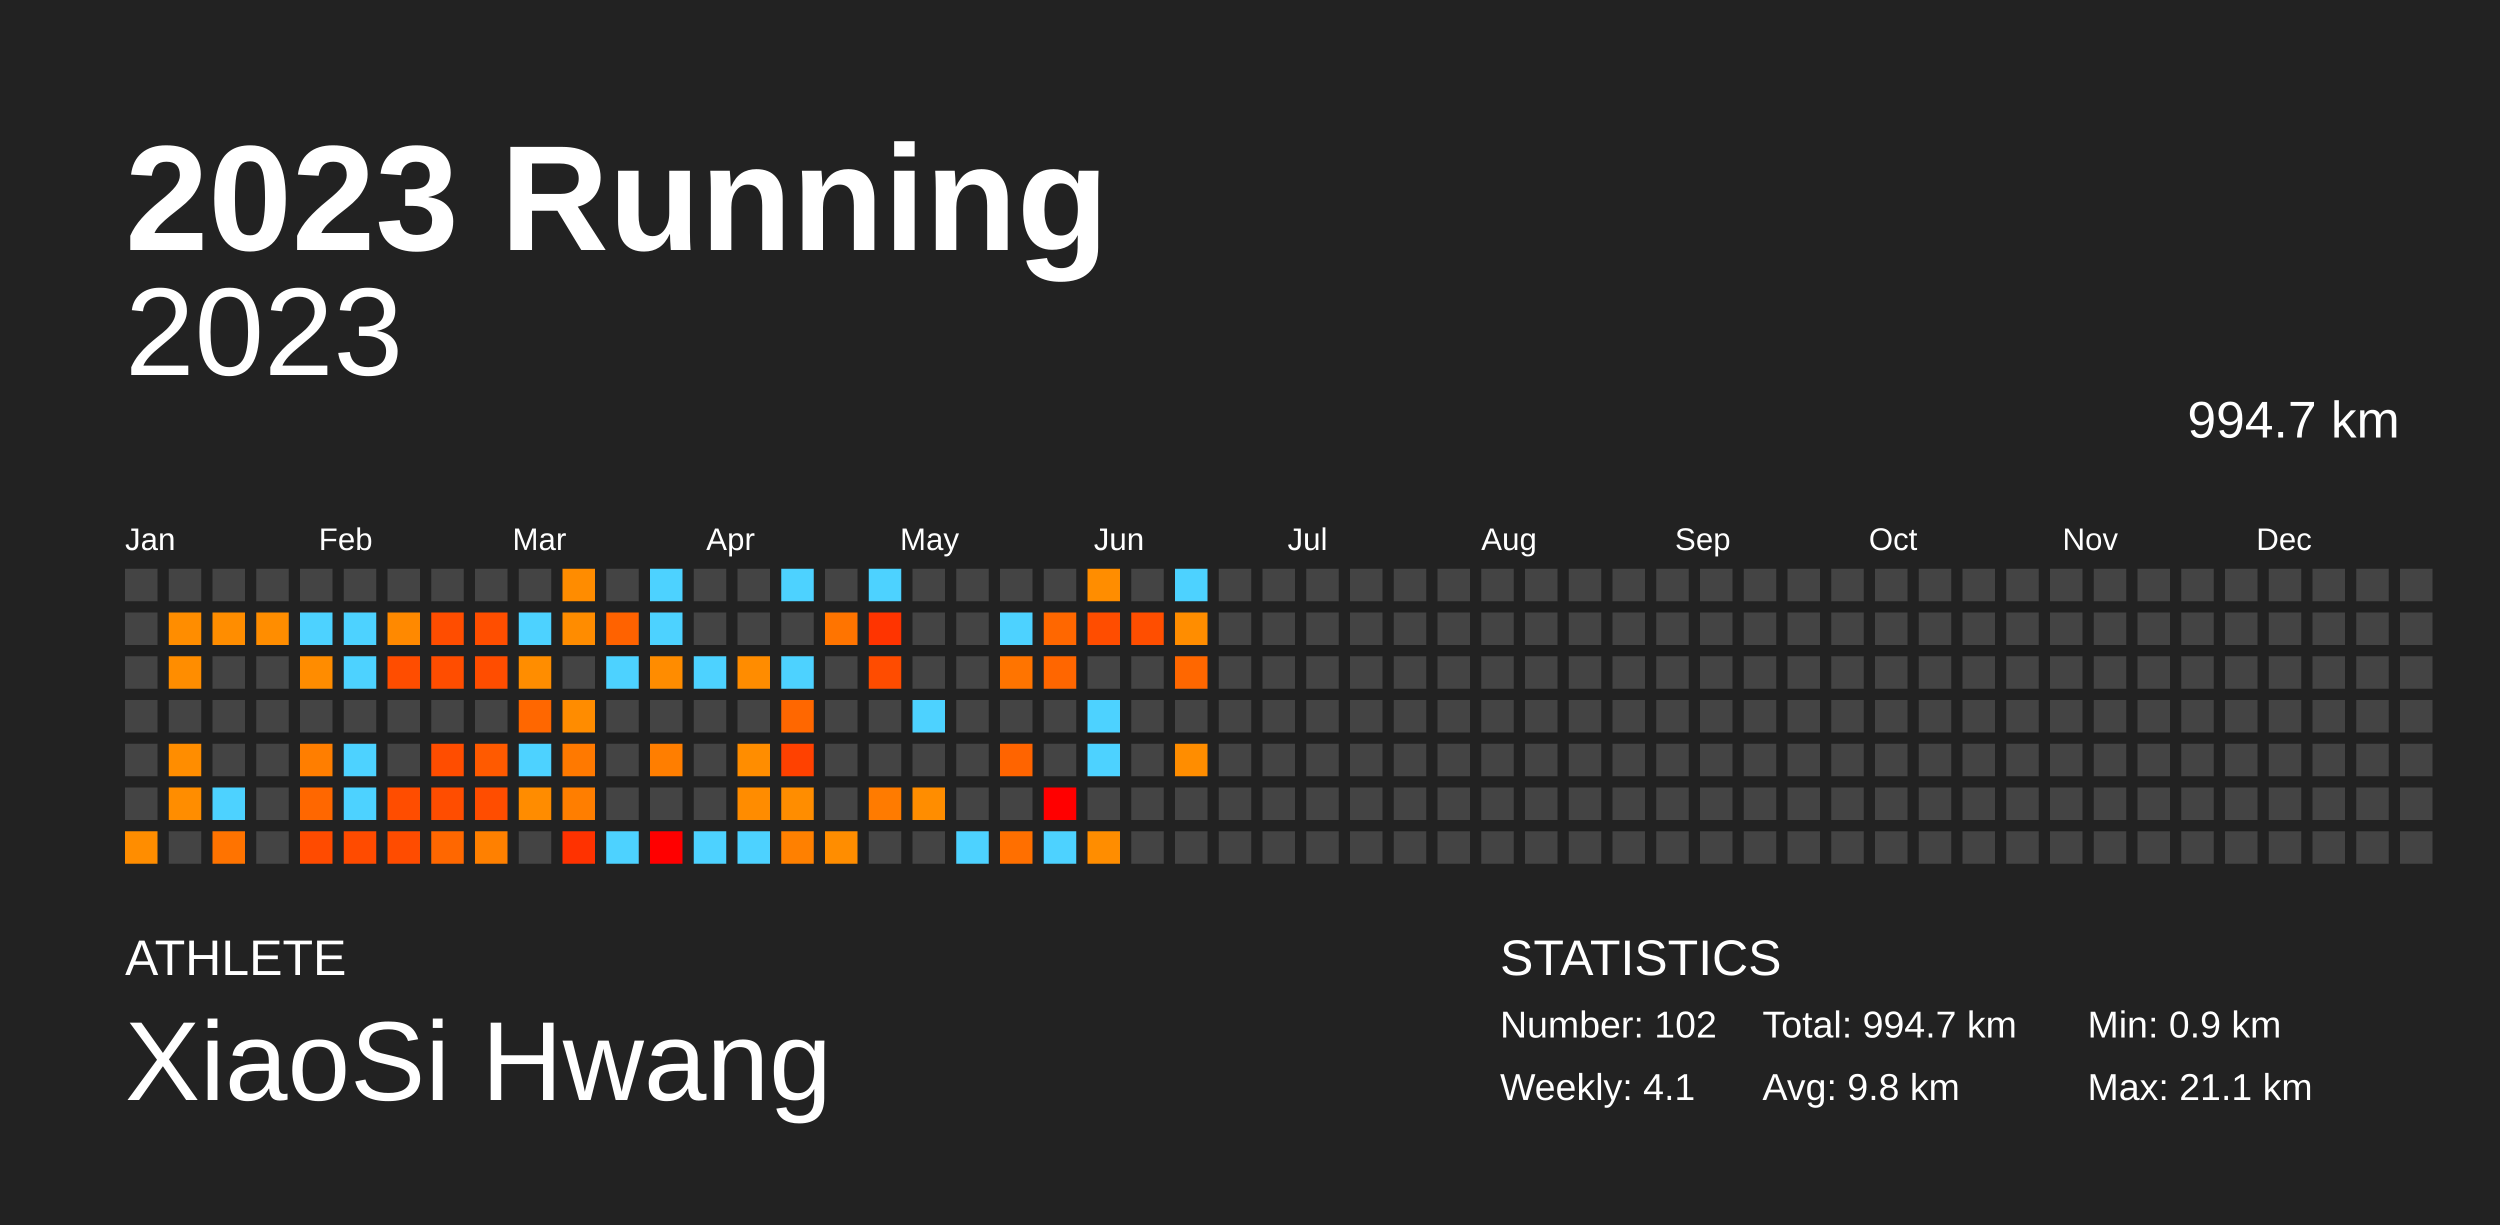
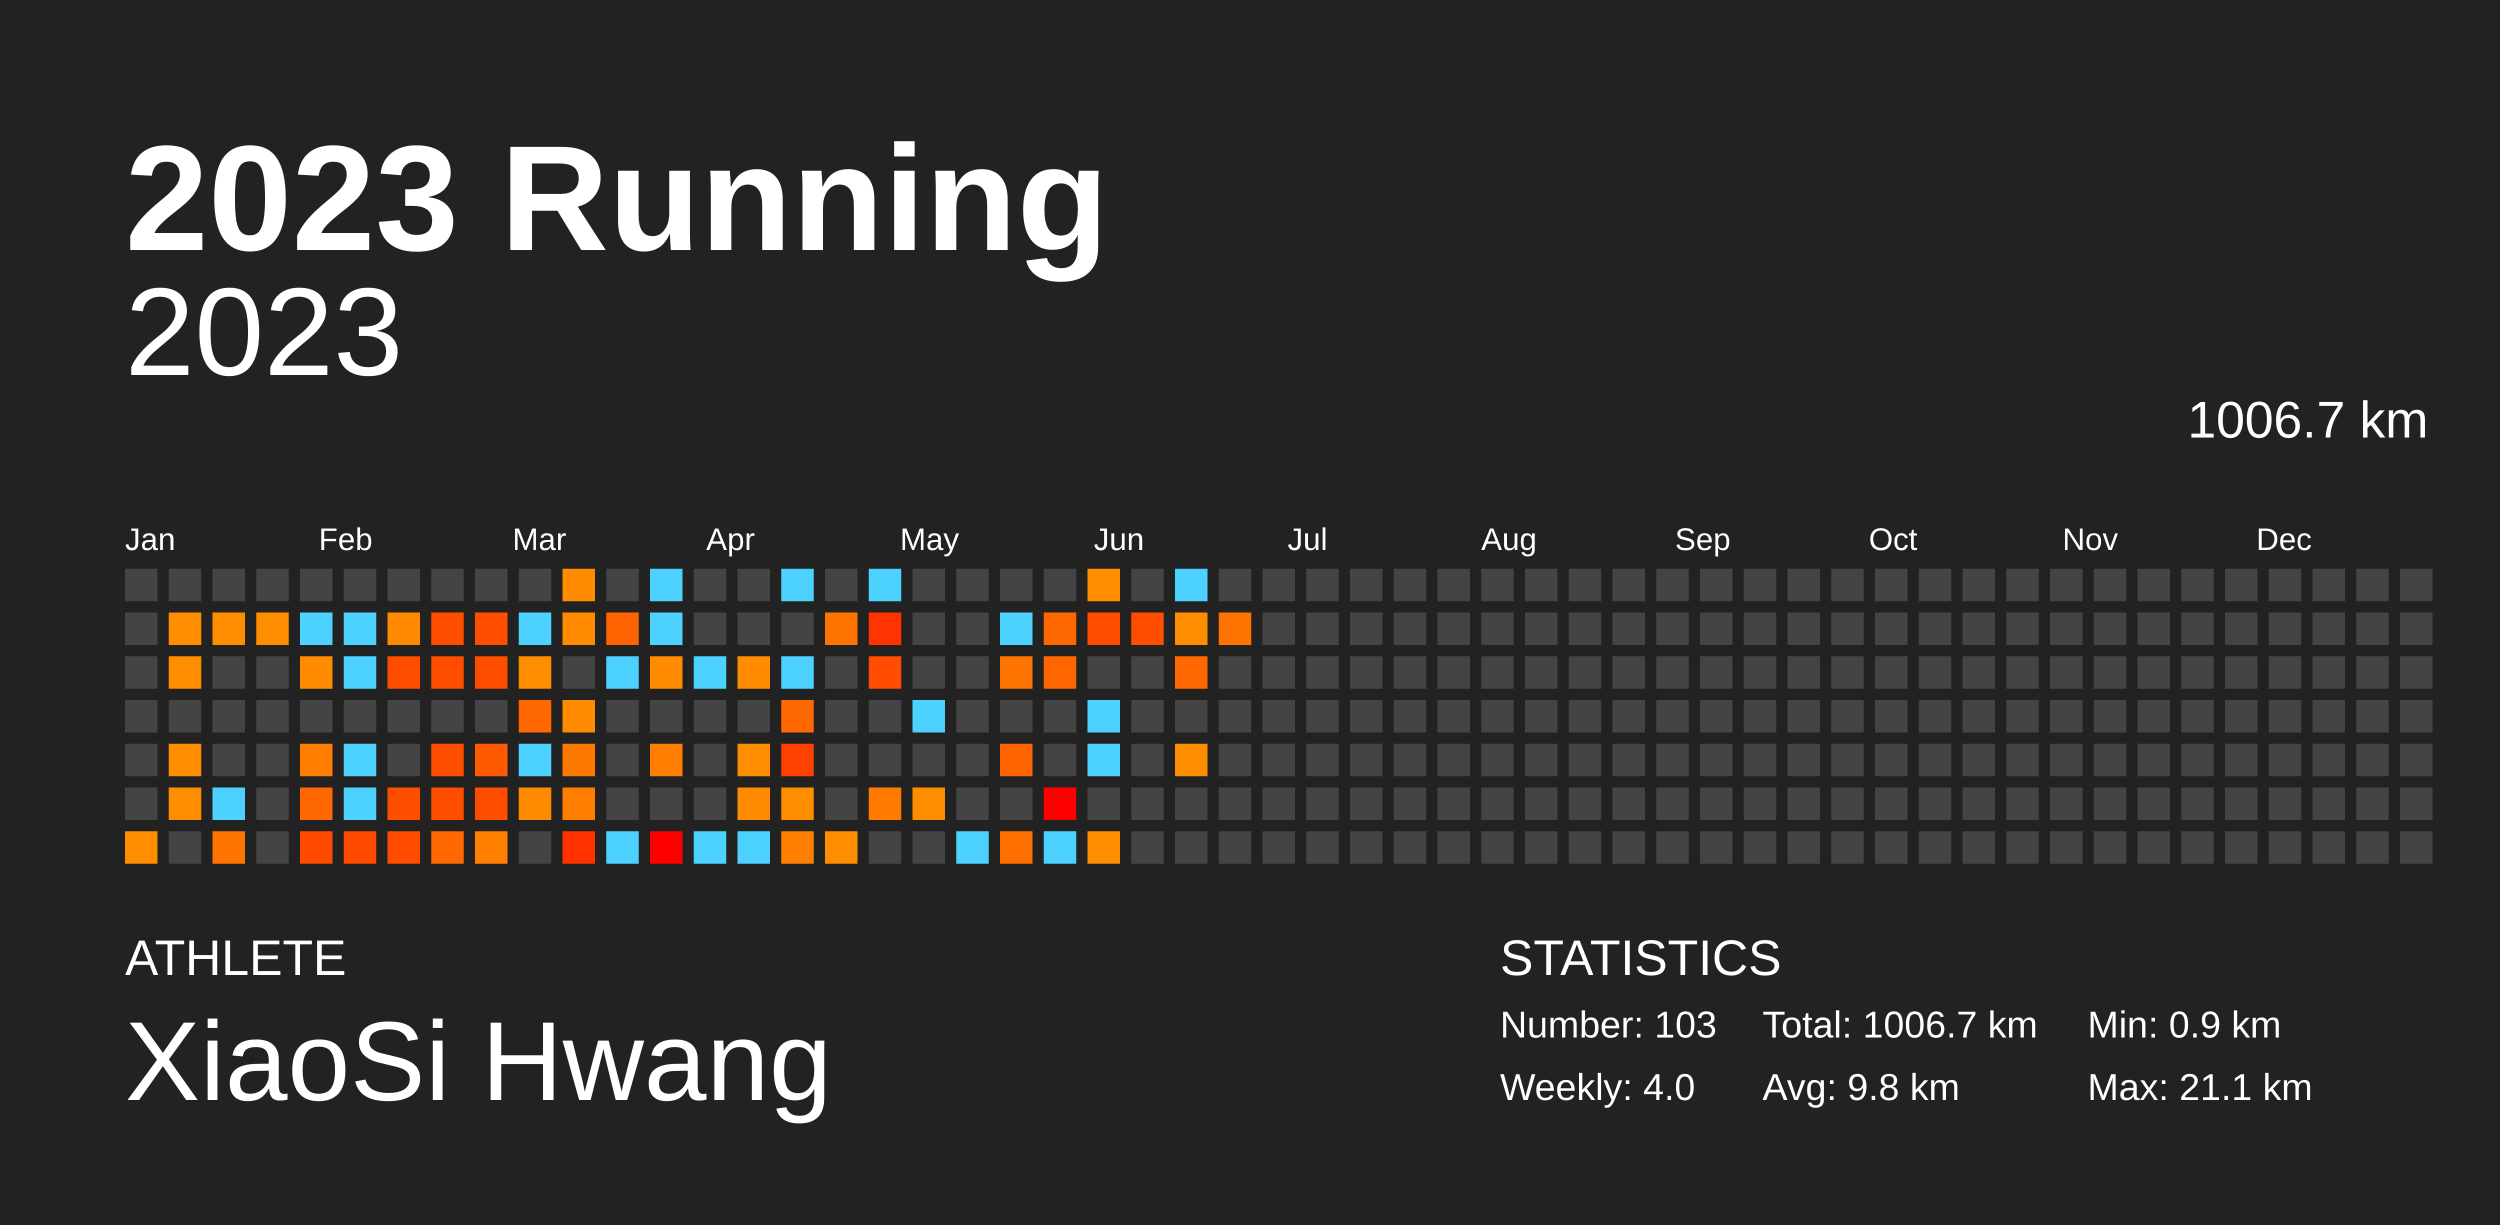
<svg xmlns="http://www.w3.org/2000/svg" baseProfile="full" height="98mm" version="1.1" viewBox="0,0,200,98" width="200mm">
  <defs />
  <rect fill="#222222" height="98" width="200" x="0" y="0" />
  <text fill="#FFFFFF" style="font-size:12px; font-family:Arial; font-weight:bold;" x="10" y="20">2023 Running</text>
  <text fill="#FFFFFF" style="font-size:4px; font-family:Arial" x="10" y="78">ATHLETE</text>
  <text fill="#FFFFFF" style="font-size:9px; font-family:Arial" x="10" y="88">XiaoSi Hwang</text>
  <text fill="#FFFFFF" style="font-size:4px; font-family:Arial" x="120" y="78">STATISTICS</text>
-   <text fill="#FFFFFF" style="font-size:3px; font-family:Arial" x="120" y="83">Number: 102</text>
-   <text fill="#FFFFFF" style="font-size:3px; font-family:Arial" x="120" y="88">Weekly: 4.1</text>
-   <text fill="#FFFFFF" style="font-size:3px; font-family:Arial" x="141" y="83">Total: 994.7 km</text>
+   <text fill="#FFFFFF" style="font-size:3px; font-family:Arial" x="120" y="83">Number: 103</text>
+   <text fill="#FFFFFF" style="font-size:3px; font-family:Arial" x="120" y="88">Weekly: 4.0</text>
+   <text fill="#FFFFFF" style="font-size:3px; font-family:Arial" x="141" y="83">Total: 1006.7 km</text>
  <text fill="#FFFFFF" style="font-size:3px; font-family:Arial" x="141" y="88">Avg: 9.8 km</text>
  <text fill="#FFFFFF" style="font-size:3px; font-family:Arial" x="167" y="83">Min: 0.9 km</text>
  <text fill="#FFFFFF" style="font-size:3px; font-family:Arial" x="167" y="88">Max: 21.1 km</text>
  <text alignment-baseline="hanging" fill="#FFFFFF" style="font-size:10.0px; font-family:Arial;" x="10" y="30">2023</text>
-   <text alignment-baseline="hanging" fill="#FFFFFF" style="font-size:4.125px; font-family:Arial;" x="175" y="35">994.7 km</text>
+   <text alignment-baseline="hanging" fill="#FFFFFF" style="font-size:4.125px; font-family:Arial;" x="175" y="35">1006.7 km</text>
  <text fill="#FFFFFF" style="font-size:2.5px; font-family:Arial" x="10.0" y="44">Jan</text>
  <text fill="#FFFFFF" style="font-size:2.5px; font-family:Arial" x="25.5" y="44">Feb</text>
  <text fill="#FFFFFF" style="font-size:2.5px; font-family:Arial" x="41.0" y="44">Mar</text>
  <text fill="#FFFFFF" style="font-size:2.5px; font-family:Arial" x="56.5" y="44">Apr</text>
  <text fill="#FFFFFF" style="font-size:2.5px; font-family:Arial" x="72.0" y="44">May</text>
  <text fill="#FFFFFF" style="font-size:2.5px; font-family:Arial" x="87.5" y="44">Jun</text>
  <text fill="#FFFFFF" style="font-size:2.5px; font-family:Arial" x="103.0" y="44">Jul</text>
  <text fill="#FFFFFF" style="font-size:2.5px; font-family:Arial" x="118.5" y="44">Aug</text>
  <text fill="#FFFFFF" style="font-size:2.5px; font-family:Arial" x="134.0" y="44">Sep</text>
  <text fill="#FFFFFF" style="font-size:2.5px; font-family:Arial" x="149.5" y="44">Oct</text>
  <text fill="#FFFFFF" style="font-size:2.5px; font-family:Arial" x="165.0" y="44">Nov</text>
  <text fill="#FFFFFF" style="font-size:2.5px; font-family:Arial" x="180.5" y="44">Dec</text>
  <rect fill="#444444" height="2.6" width="2.6" x="10.0" y="45.5" />
  <rect fill="#444444" height="2.6" width="2.6" x="10.0" y="49.0" />
  <rect fill="#444444" height="2.6" width="2.6" x="10.0" y="52.5" />
  <rect fill="#444444" height="2.6" width="2.6" x="10.0" y="56.0" />
  <rect fill="#444444" height="2.6" width="2.6" x="10.0" y="59.5" />
  <rect fill="#444444" height="2.6" width="2.6" x="10.0" y="63.0" />
  <rect fill="#ff8d00" height="2.6" width="2.6" x="10.0" y="66.5" />
  <rect fill="#444444" height="2.6" width="2.6" x="13.5" y="45.5" />
  <rect fill="#ff8d00" height="2.6" width="2.6" x="13.5" y="49.0" />
  <rect fill="#ff8d00" height="2.6" width="2.6" x="13.5" y="52.5" />
  <rect fill="#444444" height="2.6" width="2.6" x="13.5" y="56.0" />
  <rect fill="#ff8d00" height="2.6" width="2.6" x="13.5" y="59.5" />
  <rect fill="#ff8d00" height="2.6" width="2.6" x="13.5" y="63.0" />
  <rect fill="#444444" height="2.6" width="2.6" x="13.5" y="66.5" />
  <rect fill="#444444" height="2.6" width="2.6" x="17.0" y="45.5" />
  <rect fill="#ff8d00" height="2.6" width="2.6" x="17.0" y="49.0" />
  <rect fill="#444444" height="2.6" width="2.6" x="17.0" y="52.5" />
  <rect fill="#444444" height="2.6" width="2.6" x="17.0" y="56.0" />
  <rect fill="#444444" height="2.6" width="2.6" x="17.0" y="59.5" />
  <rect fill="#4dd2ff" height="2.6" width="2.6" x="17.0" y="63.0" />
  <rect fill="#ff7300" height="2.6" width="2.6" x="17.0" y="66.5" />
  <rect fill="#444444" height="2.6" width="2.6" x="20.5" y="45.5" />
  <rect fill="#ff8d00" height="2.6" width="2.6" x="20.5" y="49.0" />
  <rect fill="#444444" height="2.6" width="2.6" x="20.5" y="52.5" />
  <rect fill="#444444" height="2.6" width="2.6" x="20.5" y="56.0" />
  <rect fill="#444444" height="2.6" width="2.6" x="20.5" y="59.5" />
  <rect fill="#444444" height="2.6" width="2.6" x="20.5" y="63.0" />
  <rect fill="#444444" height="2.6" width="2.6" x="20.5" y="66.5" />
  <rect fill="#444444" height="2.6" width="2.6" x="24.0" y="45.5" />
  <rect fill="#4dd2ff" height="2.6" width="2.6" x="24.0" y="49.0" />
  <rect fill="#ff8c00" height="2.6" width="2.6" x="24.0" y="52.5" />
  <rect fill="#444444" height="2.6" width="2.6" x="24.0" y="56.0" />
  <rect fill="#ff7e00" height="2.6" width="2.6" x="24.0" y="59.5" />
  <rect fill="#ff6700" height="2.6" width="2.6" x="24.0" y="63.0" />
  <rect fill="#ff4b00" height="2.6" width="2.6" x="24.0" y="66.5" />
  <rect fill="#444444" height="2.6" width="2.6" x="27.5" y="45.5" />
  <rect fill="#4dd2ff" height="2.6" width="2.6" x="27.5" y="49.0" />
  <rect fill="#4dd2ff" height="2.6" width="2.6" x="27.5" y="52.5" />
  <rect fill="#444444" height="2.6" width="2.6" x="27.5" y="56.0" />
  <rect fill="#4dd2ff" height="2.6" width="2.6" x="27.5" y="59.5" />
  <rect fill="#4dd2ff" height="2.6" width="2.6" x="27.5" y="63.0" />
  <rect fill="#ff4b00" height="2.6" width="2.6" x="27.5" y="66.5" />
  <rect fill="#444444" height="2.6" width="2.6" x="31.0" y="45.5" />
  <rect fill="#ff8900" height="2.6" width="2.6" x="31.0" y="49.0" />
  <rect fill="#ff4d00" height="2.6" width="2.6" x="31.0" y="52.5" />
  <rect fill="#444444" height="2.6" width="2.6" x="31.0" y="56.0" />
  <rect fill="#444444" height="2.6" width="2.6" x="31.0" y="59.5" />
  <rect fill="#ff4d00" height="2.6" width="2.6" x="31.0" y="63.0" />
  <rect fill="#ff4c00" height="2.6" width="2.6" x="31.0" y="66.5" />
  <rect fill="#444444" height="2.6" width="2.6" x="34.5" y="45.5" />
  <rect fill="#ff4d00" height="2.6" width="2.6" x="34.5" y="49.0" />
  <rect fill="#ff4d00" height="2.6" width="2.6" x="34.5" y="52.5" />
  <rect fill="#444444" height="2.6" width="2.6" x="34.5" y="56.0" />
  <rect fill="#ff4d00" height="2.6" width="2.6" x="34.5" y="59.5" />
  <rect fill="#ff4d00" height="2.6" width="2.6" x="34.5" y="63.0" />
  <rect fill="#ff6700" height="2.6" width="2.6" x="34.5" y="66.5" />
  <rect fill="#444444" height="2.6" width="2.6" x="38.0" y="45.5" />
  <rect fill="#ff4e00" height="2.6" width="2.6" x="38.0" y="49.0" />
  <rect fill="#ff4d00" height="2.6" width="2.6" x="38.0" y="52.5" />
  <rect fill="#444444" height="2.6" width="2.6" x="38.0" y="56.0" />
  <rect fill="#ff5a00" height="2.6" width="2.6" x="38.0" y="59.5" />
  <rect fill="#ff4d00" height="2.6" width="2.6" x="38.0" y="63.0" />
  <rect fill="#ff8000" height="2.6" width="2.6" x="38.0" y="66.5" />
  <rect fill="#444444" height="2.6" width="2.6" x="41.5" y="45.5" />
  <rect fill="#4dd2ff" height="2.6" width="2.6" x="41.5" y="49.0" />
  <rect fill="#ff8d00" height="2.6" width="2.6" x="41.5" y="52.5" />
  <rect fill="#ff6700" height="2.6" width="2.6" x="41.5" y="56.0" />
  <rect fill="#4dd2ff" height="2.6" width="2.6" x="41.5" y="59.5" />
  <rect fill="#ff8c00" height="2.6" width="2.6" x="41.5" y="63.0" />
  <rect fill="#444444" height="2.6" width="2.6" x="41.5" y="66.5" />
  <rect fill="#ff8c00" height="2.6" width="2.6" x="45.0" y="45.5" />
  <rect fill="#ff8c00" height="2.6" width="2.6" x="45.0" y="49.0" />
  <rect fill="#444444" height="2.6" width="2.6" x="45.0" y="52.5" />
  <rect fill="#ff8c00" height="2.6" width="2.6" x="45.0" y="56.0" />
  <rect fill="#ff7900" height="2.6" width="2.6" x="45.0" y="59.5" />
  <rect fill="#ff7e00" height="2.6" width="2.6" x="45.0" y="63.0" />
  <rect fill="#ff3200" height="2.6" width="2.6" x="45.0" y="66.5" />
  <rect fill="#444444" height="2.6" width="2.6" x="48.5" y="45.5" />
  <rect fill="#ff6200" height="2.6" width="2.6" x="48.5" y="49.0" />
  <rect fill="#4dd2ff" height="2.6" width="2.6" x="48.5" y="52.5" />
  <rect fill="#444444" height="2.6" width="2.6" x="48.5" y="56.0" />
  <rect fill="#444444" height="2.6" width="2.6" x="48.5" y="59.5" />
  <rect fill="#444444" height="2.6" width="2.6" x="48.5" y="63.0" />
  <rect fill="#4dd2ff" height="2.6" width="2.6" x="48.5" y="66.5" />
  <rect fill="#4dd2ff" height="2.6" width="2.6" x="52.0" y="45.5" />
  <rect fill="#4dd2ff" height="2.6" width="2.6" x="52.0" y="49.0" />
  <rect fill="#ff8c00" height="2.6" width="2.6" x="52.0" y="52.5" />
  <rect fill="#444444" height="2.6" width="2.6" x="52.0" y="56.0" />
  <rect fill="#ff7e00" height="2.6" width="2.6" x="52.0" y="59.5" />
  <rect fill="#444444" height="2.6" width="2.6" x="52.0" y="63.0" />
  <rect fill="red" height="2.6" width="2.6" x="52.0" y="66.5" />
  <rect fill="#444444" height="2.6" width="2.6" x="55.5" y="45.5" />
  <rect fill="#444444" height="2.6" width="2.6" x="55.5" y="49.0" />
  <rect fill="#4dd2ff" height="2.6" width="2.6" x="55.5" y="52.5" />
  <rect fill="#444444" height="2.6" width="2.6" x="55.5" y="56.0" />
  <rect fill="#444444" height="2.6" width="2.6" x="55.5" y="59.5" />
  <rect fill="#444444" height="2.6" width="2.6" x="55.5" y="63.0" />
  <rect fill="#4dd2ff" height="2.6" width="2.6" x="55.5" y="66.5" />
  <rect fill="#444444" height="2.6" width="2.6" x="59.0" y="45.5" />
  <rect fill="#444444" height="2.6" width="2.6" x="59.0" y="49.0" />
  <rect fill="#ff8c00" height="2.6" width="2.6" x="59.0" y="52.5" />
  <rect fill="#444444" height="2.6" width="2.6" x="59.0" y="56.0" />
  <rect fill="#ff8d00" height="2.6" width="2.6" x="59.0" y="59.5" />
  <rect fill="#ff8c00" height="2.6" width="2.6" x="59.0" y="63.0" />
  <rect fill="#4dd2ff" height="2.6" width="2.6" x="59.0" y="66.5" />
  <rect fill="#4dd2ff" height="2.6" width="2.6" x="62.5" y="45.5" />
  <rect fill="#444444" height="2.6" width="2.6" x="62.5" y="49.0" />
  <rect fill="#4dd2ff" height="2.6" width="2.6" x="62.5" y="52.5" />
  <rect fill="#ff6700" height="2.6" width="2.6" x="62.5" y="56.0" />
  <rect fill="#ff4100" height="2.6" width="2.6" x="62.5" y="59.5" />
  <rect fill="#ff8d00" height="2.6" width="2.6" x="62.5" y="63.0" />
  <rect fill="#ff8000" height="2.6" width="2.6" x="62.5" y="66.5" />
  <rect fill="#444444" height="2.6" width="2.6" x="66.0" y="45.5" />
  <rect fill="#ff7400" height="2.6" width="2.6" x="66.0" y="49.0" />
  <rect fill="#444444" height="2.6" width="2.6" x="66.0" y="52.5" />
  <rect fill="#444444" height="2.6" width="2.6" x="66.0" y="56.0" />
  <rect fill="#444444" height="2.6" width="2.6" x="66.0" y="59.5" />
  <rect fill="#444444" height="2.6" width="2.6" x="66.0" y="63.0" />
  <rect fill="#ff8d00" height="2.6" width="2.6" x="66.0" y="66.5" />
  <rect fill="#4dd2ff" height="2.6" width="2.6" x="69.5" y="45.5" />
  <rect fill="#ff3400" height="2.6" width="2.6" x="69.5" y="49.0" />
  <rect fill="#ff4c00" height="2.6" width="2.6" x="69.5" y="52.5" />
  <rect fill="#444444" height="2.6" width="2.6" x="69.5" y="56.0" />
  <rect fill="#444444" height="2.6" width="2.6" x="69.5" y="59.5" />
  <rect fill="#ff7b00" height="2.6" width="2.6" x="69.5" y="63.0" />
  <rect fill="#444444" height="2.6" width="2.6" x="69.5" y="66.5" />
  <rect fill="#444444" height="2.6" width="2.6" x="73.0" y="45.5" />
  <rect fill="#444444" height="2.6" width="2.6" x="73.0" y="49.0" />
  <rect fill="#444444" height="2.6" width="2.6" x="73.0" y="52.5" />
  <rect fill="#4dd2ff" height="2.6" width="2.6" x="73.0" y="56.0" />
  <rect fill="#444444" height="2.6" width="2.6" x="73.0" y="59.5" />
  <rect fill="#ff8d00" height="2.6" width="2.6" x="73.0" y="63.0" />
  <rect fill="#444444" height="2.6" width="2.6" x="73.0" y="66.5" />
  <rect fill="#444444" height="2.6" width="2.6" x="76.5" y="45.5" />
  <rect fill="#444444" height="2.6" width="2.6" x="76.5" y="49.0" />
  <rect fill="#444444" height="2.6" width="2.6" x="76.5" y="52.5" />
  <rect fill="#444444" height="2.6" width="2.6" x="76.5" y="56.0" />
  <rect fill="#444444" height="2.6" width="2.6" x="76.5" y="59.5" />
  <rect fill="#444444" height="2.6" width="2.6" x="76.5" y="63.0" />
  <rect fill="#4dd2ff" height="2.6" width="2.6" x="76.5" y="66.5" />
  <rect fill="#444444" height="2.6" width="2.6" x="80.0" y="45.5" />
  <rect fill="#4dd2ff" height="2.6" width="2.6" x="80.0" y="49.0" />
  <rect fill="#ff7400" height="2.6" width="2.6" x="80.0" y="52.5" />
  <rect fill="#444444" height="2.6" width="2.6" x="80.0" y="56.0" />
  <rect fill="#ff6400" height="2.6" width="2.6" x="80.0" y="59.5" />
  <rect fill="#444444" height="2.6" width="2.6" x="80.0" y="63.0" />
  <rect fill="#ff6f00" height="2.6" width="2.6" x="80.0" y="66.5" />
  <rect fill="#444444" height="2.6" width="2.6" x="83.5" y="45.5" />
  <rect fill="#ff6700" height="2.6" width="2.6" x="83.5" y="49.0" />
  <rect fill="#ff6600" height="2.6" width="2.6" x="83.5" y="52.5" />
  <rect fill="#444444" height="2.6" width="2.6" x="83.5" y="56.0" />
  <rect fill="#444444" height="2.6" width="2.6" x="83.5" y="59.5" />
  <rect fill="red" height="2.6" width="2.6" x="83.5" y="63.0" />
  <rect fill="#4dd2ff" height="2.6" width="2.6" x="83.5" y="66.5" />
  <rect fill="#ff8d00" height="2.6" width="2.6" x="87.0" y="45.5" />
  <rect fill="#ff4d00" height="2.6" width="2.6" x="87.0" y="49.0" />
  <rect fill="#444444" height="2.6" width="2.6" x="87.0" y="52.5" />
  <rect fill="#4dd2ff" height="2.6" width="2.6" x="87.0" y="56.0" />
  <rect fill="#4dd2ff" height="2.6" width="2.6" x="87.0" y="59.5" />
  <rect fill="#444444" height="2.6" width="2.6" x="87.0" y="63.0" />
  <rect fill="#ff8d00" height="2.6" width="2.6" x="87.0" y="66.5" />
  <rect fill="#444444" height="2.6" width="2.6" x="90.5" y="45.5" />
  <rect fill="#ff4e00" height="2.6" width="2.6" x="90.5" y="49.0" />
  <rect fill="#444444" height="2.6" width="2.6" x="90.5" y="52.5" />
  <rect fill="#444444" height="2.6" width="2.6" x="90.5" y="56.0" />
  <rect fill="#444444" height="2.6" width="2.6" x="90.5" y="59.5" />
  <rect fill="#444444" height="2.6" width="2.6" x="90.5" y="63.0" />
  <rect fill="#444444" height="2.6" width="2.6" x="90.5" y="66.5" />
  <rect fill="#4dd2ff" height="2.6" width="2.6" x="94.0" y="45.5" />
  <rect fill="#ff8d00" height="2.6" width="2.6" x="94.0" y="49.0" />
  <rect fill="#ff6700" height="2.6" width="2.6" x="94.0" y="52.5" />
  <rect fill="#444444" height="2.6" width="2.6" x="94.0" y="56.0" />
  <rect fill="#ff8d00" height="2.6" width="2.6" x="94.0" y="59.5" />
  <rect fill="#444444" height="2.6" width="2.6" x="94.0" y="63.0" />
  <rect fill="#444444" height="2.6" width="2.6" x="94.0" y="66.5" />
  <rect fill="#444444" height="2.6" width="2.6" x="97.5" y="45.5" />
-   <rect fill="#444444" height="2.6" width="2.6" x="97.5" y="49.0" />
+   <rect fill="#ff7400" height="2.6" width="2.6" x="97.5" y="49.0" />
  <rect fill="#444444" height="2.6" width="2.6" x="97.5" y="52.5" />
  <rect fill="#444444" height="2.6" width="2.6" x="97.5" y="56.0" />
  <rect fill="#444444" height="2.6" width="2.6" x="97.5" y="59.5" />
  <rect fill="#444444" height="2.6" width="2.6" x="97.5" y="63.0" />
  <rect fill="#444444" height="2.6" width="2.6" x="97.5" y="66.5" />
  <rect fill="#444444" height="2.6" width="2.6" x="101.0" y="45.5" />
  <rect fill="#444444" height="2.6" width="2.6" x="101.0" y="49.0" />
  <rect fill="#444444" height="2.6" width="2.6" x="101.0" y="52.5" />
  <rect fill="#444444" height="2.6" width="2.6" x="101.0" y="56.0" />
  <rect fill="#444444" height="2.6" width="2.6" x="101.0" y="59.5" />
  <rect fill="#444444" height="2.6" width="2.6" x="101.0" y="63.0" />
  <rect fill="#444444" height="2.6" width="2.6" x="101.0" y="66.5" />
  <rect fill="#444444" height="2.6" width="2.6" x="104.5" y="45.5" />
  <rect fill="#444444" height="2.6" width="2.6" x="104.5" y="49.0" />
  <rect fill="#444444" height="2.6" width="2.6" x="104.5" y="52.5" />
  <rect fill="#444444" height="2.6" width="2.6" x="104.5" y="56.0" />
  <rect fill="#444444" height="2.6" width="2.6" x="104.5" y="59.5" />
  <rect fill="#444444" height="2.6" width="2.6" x="104.5" y="63.0" />
  <rect fill="#444444" height="2.6" width="2.6" x="104.5" y="66.5" />
  <rect fill="#444444" height="2.6" width="2.6" x="108.0" y="45.5" />
  <rect fill="#444444" height="2.6" width="2.6" x="108.0" y="49.0" />
  <rect fill="#444444" height="2.6" width="2.6" x="108.0" y="52.5" />
  <rect fill="#444444" height="2.6" width="2.6" x="108.0" y="56.0" />
  <rect fill="#444444" height="2.6" width="2.6" x="108.0" y="59.5" />
  <rect fill="#444444" height="2.6" width="2.6" x="108.0" y="63.0" />
  <rect fill="#444444" height="2.6" width="2.6" x="108.0" y="66.5" />
  <rect fill="#444444" height="2.6" width="2.6" x="111.5" y="45.5" />
  <rect fill="#444444" height="2.6" width="2.6" x="111.5" y="49.0" />
  <rect fill="#444444" height="2.6" width="2.6" x="111.5" y="52.5" />
  <rect fill="#444444" height="2.6" width="2.6" x="111.5" y="56.0" />
  <rect fill="#444444" height="2.6" width="2.6" x="111.5" y="59.5" />
  <rect fill="#444444" height="2.6" width="2.6" x="111.5" y="63.0" />
  <rect fill="#444444" height="2.6" width="2.6" x="111.5" y="66.5" />
  <rect fill="#444444" height="2.6" width="2.6" x="115.0" y="45.5" />
  <rect fill="#444444" height="2.6" width="2.6" x="115.0" y="49.0" />
  <rect fill="#444444" height="2.6" width="2.6" x="115.0" y="52.5" />
  <rect fill="#444444" height="2.6" width="2.6" x="115.0" y="56.0" />
  <rect fill="#444444" height="2.6" width="2.6" x="115.0" y="59.5" />
  <rect fill="#444444" height="2.6" width="2.6" x="115.0" y="63.0" />
  <rect fill="#444444" height="2.6" width="2.6" x="115.0" y="66.5" />
  <rect fill="#444444" height="2.6" width="2.6" x="118.5" y="45.5" />
  <rect fill="#444444" height="2.6" width="2.6" x="118.5" y="49.0" />
  <rect fill="#444444" height="2.6" width="2.6" x="118.5" y="52.5" />
  <rect fill="#444444" height="2.6" width="2.6" x="118.5" y="56.0" />
  <rect fill="#444444" height="2.6" width="2.6" x="118.5" y="59.5" />
  <rect fill="#444444" height="2.6" width="2.6" x="118.5" y="63.0" />
  <rect fill="#444444" height="2.6" width="2.6" x="118.5" y="66.5" />
  <rect fill="#444444" height="2.6" width="2.6" x="122.0" y="45.5" />
  <rect fill="#444444" height="2.6" width="2.6" x="122.0" y="49.0" />
  <rect fill="#444444" height="2.6" width="2.6" x="122.0" y="52.5" />
  <rect fill="#444444" height="2.6" width="2.6" x="122.0" y="56.0" />
  <rect fill="#444444" height="2.6" width="2.6" x="122.0" y="59.5" />
  <rect fill="#444444" height="2.6" width="2.6" x="122.0" y="63.0" />
  <rect fill="#444444" height="2.6" width="2.6" x="122.0" y="66.5" />
  <rect fill="#444444" height="2.6" width="2.6" x="125.5" y="45.5" />
  <rect fill="#444444" height="2.6" width="2.6" x="125.5" y="49.0" />
  <rect fill="#444444" height="2.6" width="2.6" x="125.5" y="52.5" />
  <rect fill="#444444" height="2.6" width="2.6" x="125.5" y="56.0" />
  <rect fill="#444444" height="2.6" width="2.6" x="125.5" y="59.5" />
  <rect fill="#444444" height="2.6" width="2.6" x="125.5" y="63.0" />
  <rect fill="#444444" height="2.6" width="2.6" x="125.5" y="66.5" />
  <rect fill="#444444" height="2.6" width="2.6" x="129.0" y="45.5" />
  <rect fill="#444444" height="2.6" width="2.6" x="129.0" y="49.0" />
  <rect fill="#444444" height="2.6" width="2.6" x="129.0" y="52.5" />
  <rect fill="#444444" height="2.6" width="2.6" x="129.0" y="56.0" />
  <rect fill="#444444" height="2.6" width="2.6" x="129.0" y="59.5" />
  <rect fill="#444444" height="2.6" width="2.6" x="129.0" y="63.0" />
  <rect fill="#444444" height="2.6" width="2.6" x="129.0" y="66.5" />
  <rect fill="#444444" height="2.6" width="2.6" x="132.5" y="45.5" />
  <rect fill="#444444" height="2.6" width="2.6" x="132.5" y="49.0" />
  <rect fill="#444444" height="2.6" width="2.6" x="132.5" y="52.5" />
  <rect fill="#444444" height="2.6" width="2.6" x="132.5" y="56.0" />
  <rect fill="#444444" height="2.6" width="2.6" x="132.5" y="59.5" />
  <rect fill="#444444" height="2.6" width="2.6" x="132.5" y="63.0" />
  <rect fill="#444444" height="2.6" width="2.6" x="132.5" y="66.5" />
  <rect fill="#444444" height="2.6" width="2.6" x="136.0" y="45.5" />
  <rect fill="#444444" height="2.6" width="2.6" x="136.0" y="49.0" />
  <rect fill="#444444" height="2.6" width="2.6" x="136.0" y="52.5" />
  <rect fill="#444444" height="2.6" width="2.6" x="136.0" y="56.0" />
  <rect fill="#444444" height="2.6" width="2.6" x="136.0" y="59.5" />
  <rect fill="#444444" height="2.6" width="2.6" x="136.0" y="63.0" />
  <rect fill="#444444" height="2.6" width="2.6" x="136.0" y="66.5" />
  <rect fill="#444444" height="2.6" width="2.6" x="139.5" y="45.5" />
  <rect fill="#444444" height="2.6" width="2.6" x="139.5" y="49.0" />
  <rect fill="#444444" height="2.6" width="2.6" x="139.5" y="52.5" />
  <rect fill="#444444" height="2.6" width="2.6" x="139.5" y="56.0" />
  <rect fill="#444444" height="2.6" width="2.6" x="139.5" y="59.5" />
  <rect fill="#444444" height="2.6" width="2.6" x="139.5" y="63.0" />
  <rect fill="#444444" height="2.6" width="2.6" x="139.5" y="66.5" />
  <rect fill="#444444" height="2.6" width="2.6" x="143.0" y="45.5" />
  <rect fill="#444444" height="2.6" width="2.6" x="143.0" y="49.0" />
  <rect fill="#444444" height="2.6" width="2.6" x="143.0" y="52.5" />
  <rect fill="#444444" height="2.6" width="2.6" x="143.0" y="56.0" />
  <rect fill="#444444" height="2.6" width="2.6" x="143.0" y="59.5" />
  <rect fill="#444444" height="2.6" width="2.6" x="143.0" y="63.0" />
  <rect fill="#444444" height="2.6" width="2.6" x="143.0" y="66.5" />
  <rect fill="#444444" height="2.6" width="2.6" x="146.5" y="45.5" />
  <rect fill="#444444" height="2.6" width="2.6" x="146.5" y="49.0" />
  <rect fill="#444444" height="2.6" width="2.6" x="146.5" y="52.5" />
  <rect fill="#444444" height="2.6" width="2.6" x="146.5" y="56.0" />
  <rect fill="#444444" height="2.6" width="2.6" x="146.5" y="59.5" />
  <rect fill="#444444" height="2.6" width="2.6" x="146.5" y="63.0" />
  <rect fill="#444444" height="2.6" width="2.6" x="146.5" y="66.5" />
  <rect fill="#444444" height="2.6" width="2.6" x="150.0" y="45.5" />
  <rect fill="#444444" height="2.6" width="2.6" x="150.0" y="49.0" />
  <rect fill="#444444" height="2.6" width="2.6" x="150.0" y="52.5" />
  <rect fill="#444444" height="2.6" width="2.6" x="150.0" y="56.0" />
  <rect fill="#444444" height="2.6" width="2.6" x="150.0" y="59.5" />
  <rect fill="#444444" height="2.6" width="2.6" x="150.0" y="63.0" />
  <rect fill="#444444" height="2.6" width="2.6" x="150.0" y="66.5" />
  <rect fill="#444444" height="2.6" width="2.6" x="153.5" y="45.5" />
  <rect fill="#444444" height="2.6" width="2.6" x="153.5" y="49.0" />
  <rect fill="#444444" height="2.6" width="2.6" x="153.5" y="52.5" />
  <rect fill="#444444" height="2.6" width="2.6" x="153.5" y="56.0" />
  <rect fill="#444444" height="2.6" width="2.6" x="153.5" y="59.5" />
  <rect fill="#444444" height="2.6" width="2.6" x="153.5" y="63.0" />
  <rect fill="#444444" height="2.6" width="2.6" x="153.5" y="66.5" />
  <rect fill="#444444" height="2.6" width="2.6" x="157.0" y="45.5" />
  <rect fill="#444444" height="2.6" width="2.6" x="157.0" y="49.0" />
  <rect fill="#444444" height="2.6" width="2.6" x="157.0" y="52.5" />
  <rect fill="#444444" height="2.6" width="2.6" x="157.0" y="56.0" />
  <rect fill="#444444" height="2.6" width="2.6" x="157.0" y="59.5" />
  <rect fill="#444444" height="2.6" width="2.6" x="157.0" y="63.0" />
  <rect fill="#444444" height="2.6" width="2.6" x="157.0" y="66.5" />
  <rect fill="#444444" height="2.6" width="2.6" x="160.5" y="45.5" />
  <rect fill="#444444" height="2.6" width="2.6" x="160.5" y="49.0" />
  <rect fill="#444444" height="2.6" width="2.6" x="160.5" y="52.5" />
  <rect fill="#444444" height="2.6" width="2.6" x="160.5" y="56.0" />
  <rect fill="#444444" height="2.6" width="2.6" x="160.5" y="59.5" />
  <rect fill="#444444" height="2.6" width="2.6" x="160.5" y="63.0" />
  <rect fill="#444444" height="2.6" width="2.6" x="160.5" y="66.5" />
  <rect fill="#444444" height="2.6" width="2.6" x="164.0" y="45.5" />
  <rect fill="#444444" height="2.6" width="2.6" x="164.0" y="49.0" />
  <rect fill="#444444" height="2.6" width="2.6" x="164.0" y="52.5" />
  <rect fill="#444444" height="2.6" width="2.6" x="164.0" y="56.0" />
  <rect fill="#444444" height="2.6" width="2.6" x="164.0" y="59.5" />
  <rect fill="#444444" height="2.6" width="2.6" x="164.0" y="63.0" />
  <rect fill="#444444" height="2.6" width="2.6" x="164.0" y="66.5" />
  <rect fill="#444444" height="2.6" width="2.6" x="167.5" y="45.5" />
  <rect fill="#444444" height="2.6" width="2.6" x="167.5" y="49.0" />
  <rect fill="#444444" height="2.6" width="2.6" x="167.5" y="52.5" />
  <rect fill="#444444" height="2.6" width="2.6" x="167.5" y="56.0" />
  <rect fill="#444444" height="2.6" width="2.6" x="167.5" y="59.5" />
  <rect fill="#444444" height="2.6" width="2.6" x="167.5" y="63.0" />
  <rect fill="#444444" height="2.6" width="2.6" x="167.5" y="66.5" />
  <rect fill="#444444" height="2.6" width="2.6" x="171.0" y="45.5" />
  <rect fill="#444444" height="2.6" width="2.6" x="171.0" y="49.0" />
  <rect fill="#444444" height="2.6" width="2.6" x="171.0" y="52.5" />
  <rect fill="#444444" height="2.6" width="2.6" x="171.0" y="56.0" />
  <rect fill="#444444" height="2.6" width="2.6" x="171.0" y="59.5" />
  <rect fill="#444444" height="2.6" width="2.6" x="171.0" y="63.0" />
  <rect fill="#444444" height="2.6" width="2.6" x="171.0" y="66.5" />
  <rect fill="#444444" height="2.6" width="2.6" x="174.5" y="45.5" />
  <rect fill="#444444" height="2.6" width="2.6" x="174.5" y="49.0" />
  <rect fill="#444444" height="2.6" width="2.6" x="174.5" y="52.5" />
  <rect fill="#444444" height="2.6" width="2.6" x="174.5" y="56.0" />
  <rect fill="#444444" height="2.6" width="2.6" x="174.5" y="59.5" />
  <rect fill="#444444" height="2.6" width="2.6" x="174.5" y="63.0" />
  <rect fill="#444444" height="2.6" width="2.6" x="174.5" y="66.5" />
  <rect fill="#444444" height="2.6" width="2.6" x="178.0" y="45.5" />
  <rect fill="#444444" height="2.6" width="2.6" x="178.0" y="49.0" />
  <rect fill="#444444" height="2.6" width="2.6" x="178.0" y="52.5" />
  <rect fill="#444444" height="2.6" width="2.6" x="178.0" y="56.0" />
  <rect fill="#444444" height="2.6" width="2.6" x="178.0" y="59.5" />
  <rect fill="#444444" height="2.6" width="2.6" x="178.0" y="63.0" />
  <rect fill="#444444" height="2.6" width="2.6" x="178.0" y="66.5" />
  <rect fill="#444444" height="2.6" width="2.6" x="181.5" y="45.5" />
  <rect fill="#444444" height="2.6" width="2.6" x="181.5" y="49.0" />
  <rect fill="#444444" height="2.6" width="2.6" x="181.5" y="52.5" />
  <rect fill="#444444" height="2.6" width="2.6" x="181.5" y="56.0" />
  <rect fill="#444444" height="2.6" width="2.6" x="181.5" y="59.5" />
  <rect fill="#444444" height="2.6" width="2.6" x="181.5" y="63.0" />
  <rect fill="#444444" height="2.6" width="2.6" x="181.5" y="66.5" />
  <rect fill="#444444" height="2.6" width="2.6" x="185.0" y="45.5" />
  <rect fill="#444444" height="2.6" width="2.6" x="185.0" y="49.0" />
  <rect fill="#444444" height="2.6" width="2.6" x="185.0" y="52.5" />
  <rect fill="#444444" height="2.6" width="2.6" x="185.0" y="56.0" />
  <rect fill="#444444" height="2.6" width="2.6" x="185.0" y="59.5" />
  <rect fill="#444444" height="2.6" width="2.6" x="185.0" y="63.0" />
  <rect fill="#444444" height="2.6" width="2.6" x="185.0" y="66.5" />
  <rect fill="#444444" height="2.6" width="2.6" x="188.5" y="45.5" />
  <rect fill="#444444" height="2.6" width="2.6" x="188.5" y="49.0" />
  <rect fill="#444444" height="2.6" width="2.6" x="188.5" y="52.5" />
  <rect fill="#444444" height="2.6" width="2.6" x="188.5" y="56.0" />
  <rect fill="#444444" height="2.6" width="2.6" x="188.5" y="59.5" />
  <rect fill="#444444" height="2.6" width="2.6" x="188.5" y="63.0" />
  <rect fill="#444444" height="2.6" width="2.6" x="188.5" y="66.5" />
  <rect fill="#444444" height="2.6" width="2.6" x="192.0" y="45.5" />
  <rect fill="#444444" height="2.6" width="2.6" x="192.0" y="49.0" />
  <rect fill="#444444" height="2.6" width="2.6" x="192.0" y="52.5" />
  <rect fill="#444444" height="2.6" width="2.6" x="192.0" y="56.0" />
  <rect fill="#444444" height="2.6" width="2.6" x="192.0" y="59.5" />
  <rect fill="#444444" height="2.6" width="2.6" x="192.0" y="63.0" />
  <rect fill="#444444" height="2.6" width="2.6" x="192.0" y="66.5" />
</svg>
